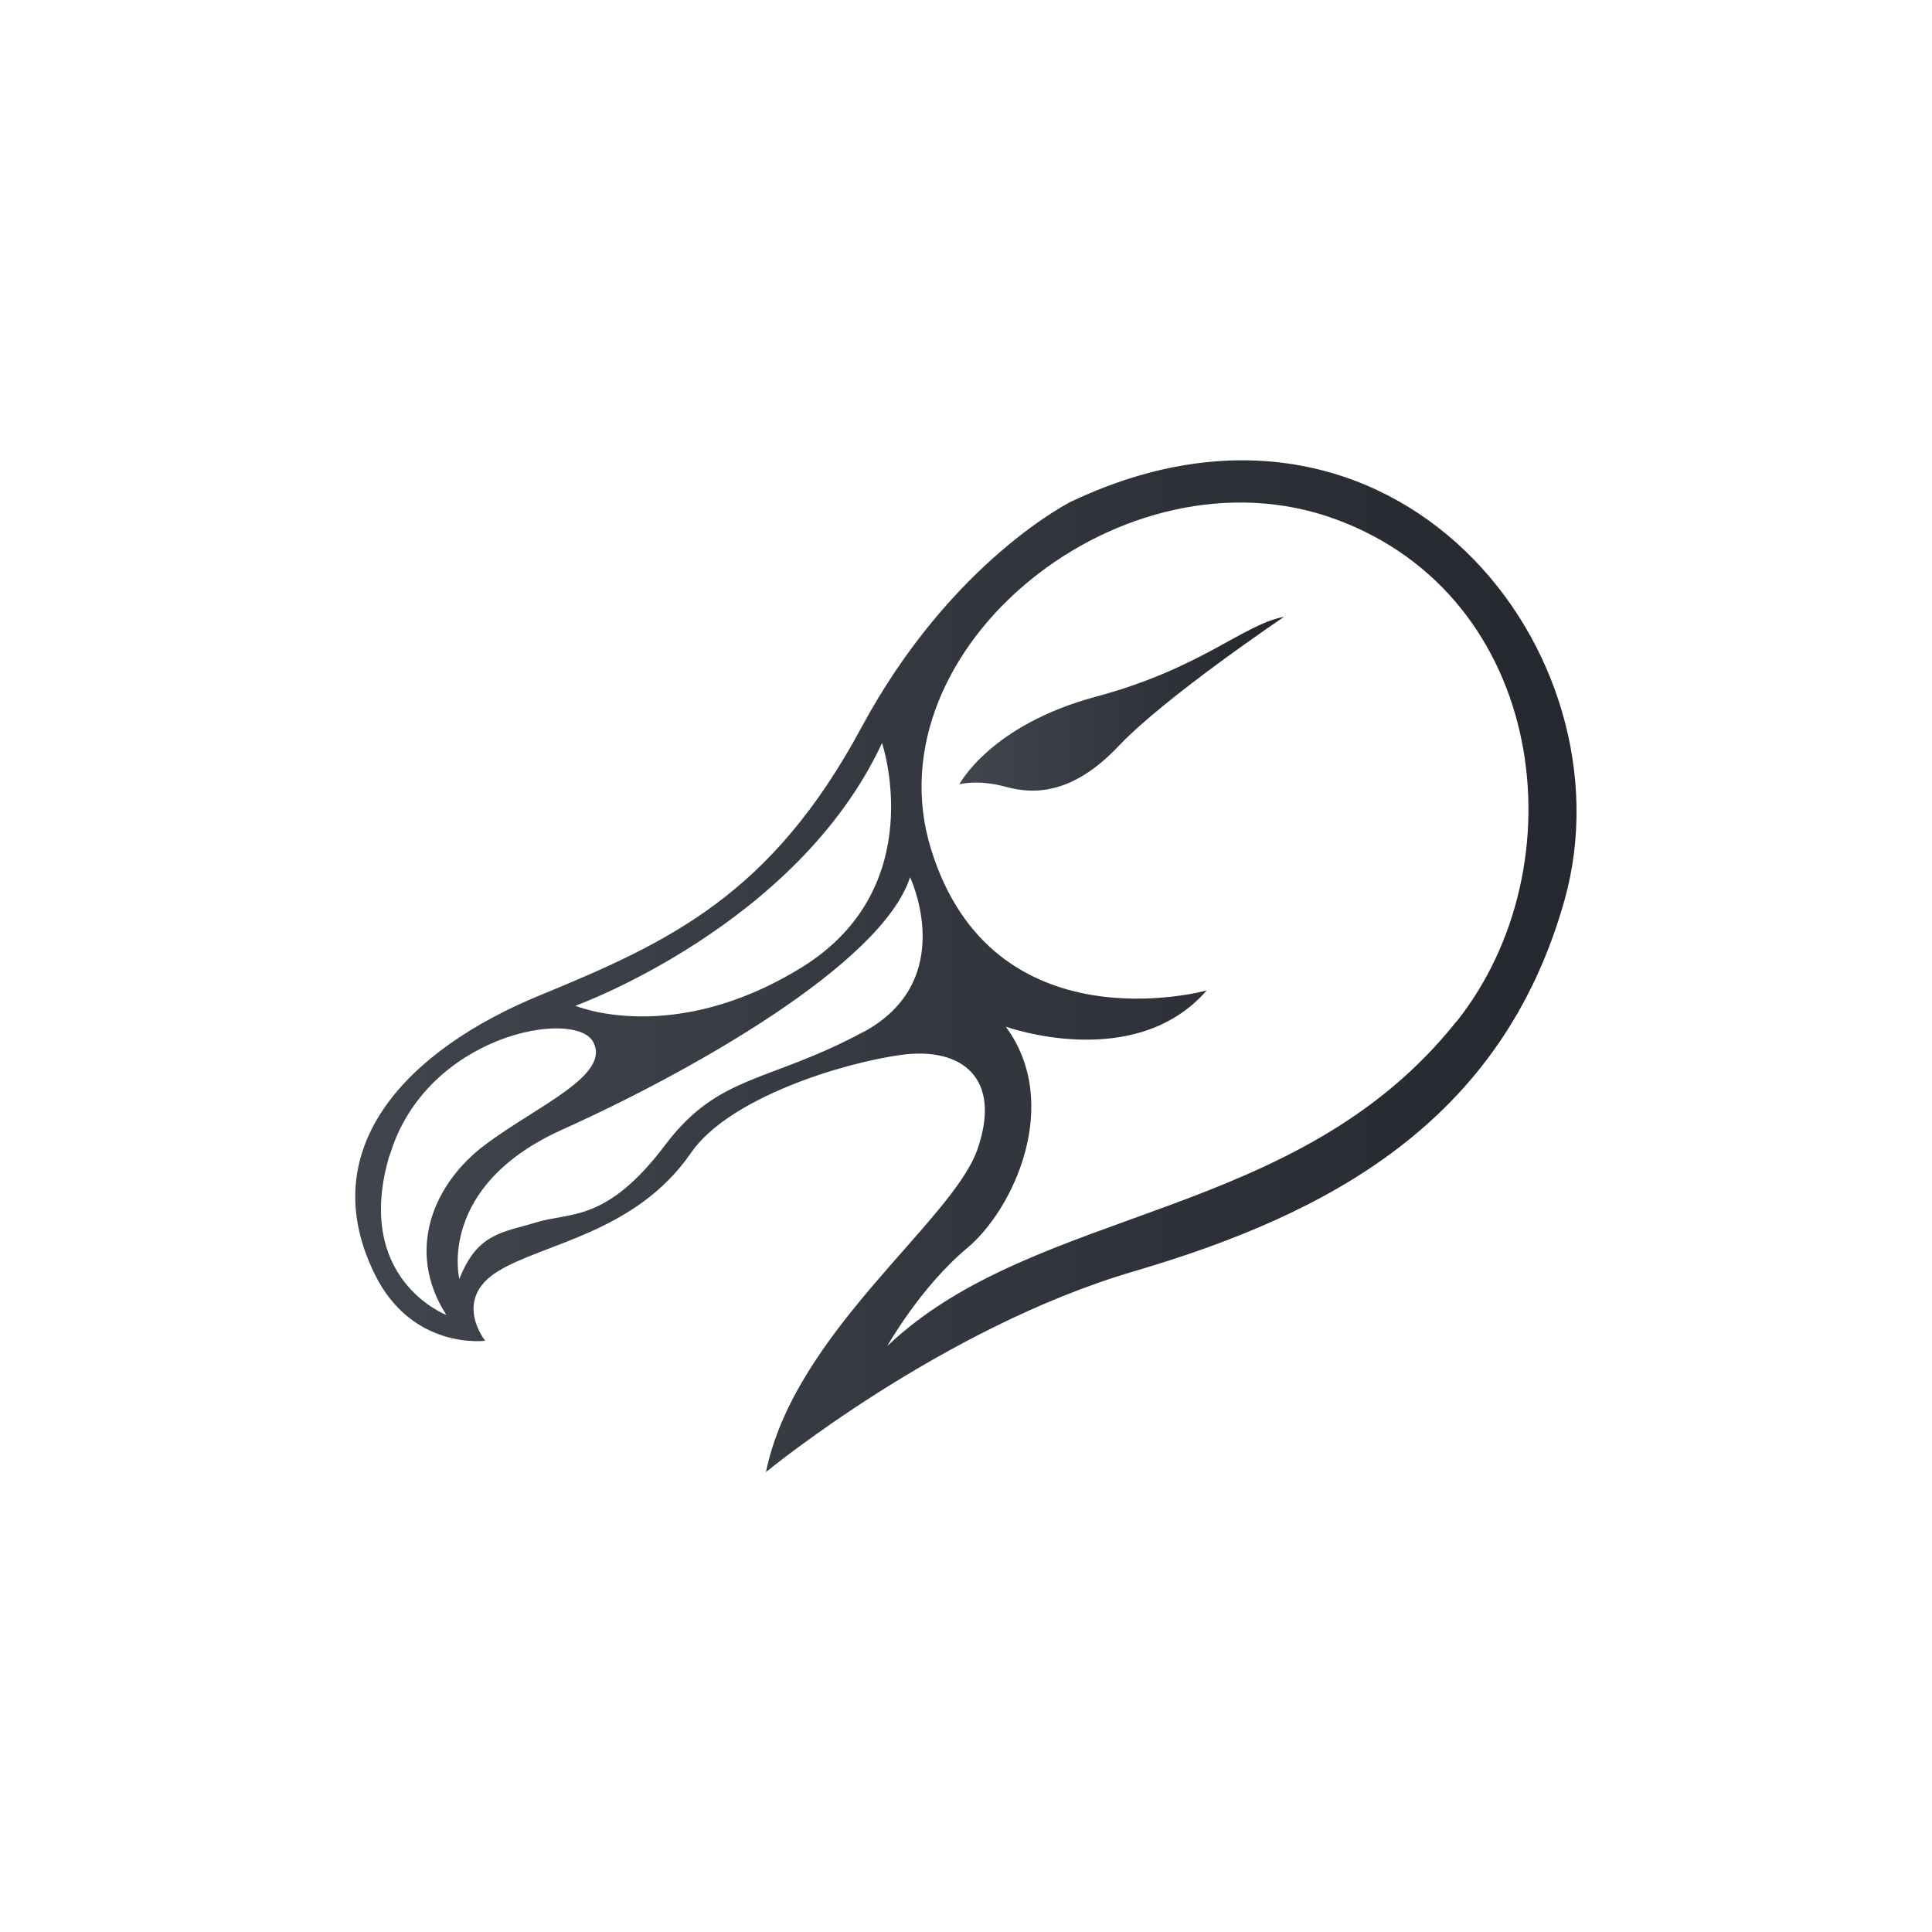
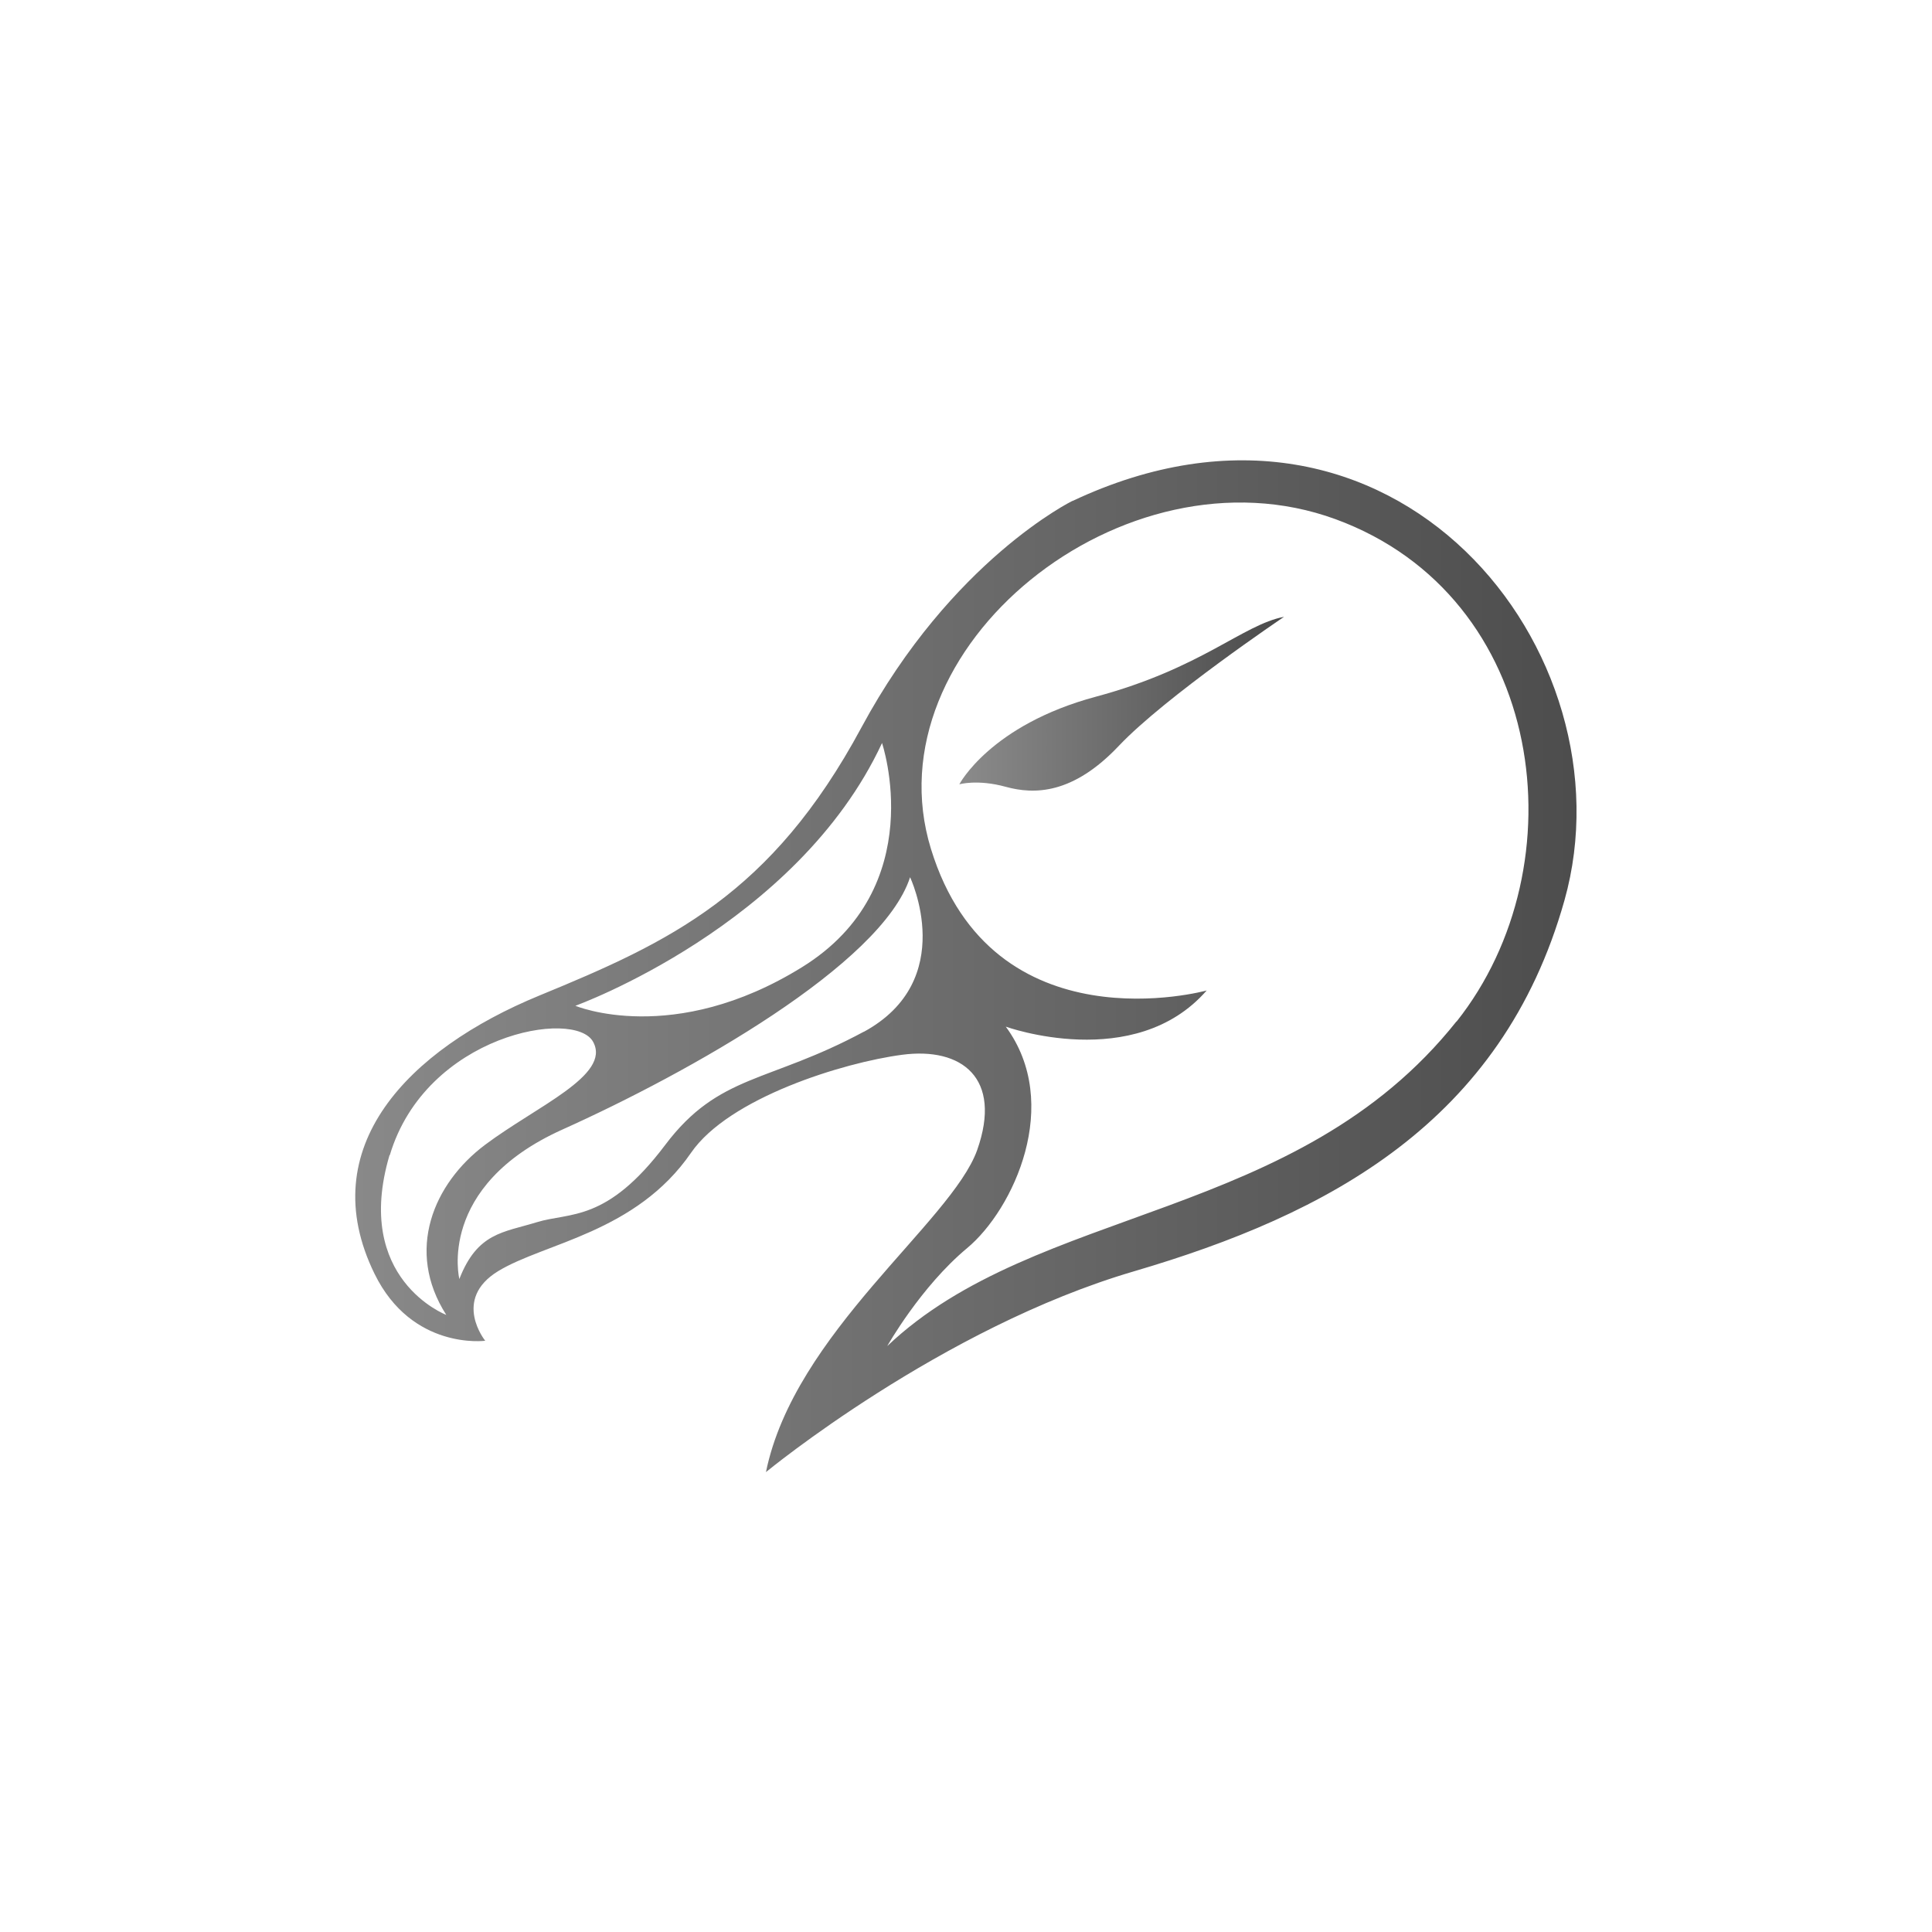
<svg xmlns="http://www.w3.org/2000/svg" xmlns:xlink="http://www.w3.org/1999/xlink" xml:space="preserve" width="48" height="48" version="1.1" style="shape-rendering:geometricPrecision; text-rendering:geometricPrecision; image-rendering:optimizeQuality; fill-rule:evenodd; clip-rule:evenodd" viewBox="0 0 6944 6944">
  <defs>
    <style type="text/css">
			
    .fil1 {fill:url(#id0)}
    .fil2 {fill:url(#id1)}
-     .fil0 {fill:url(#id2)}
   
		</style>
    <linearGradient id="id0" gradientUnits="userSpaceOnUse" x1="1124.06" y1="3272.37" x2="5874.07" y2="3272.37">
-       <stop offset="0" style="stop-color:#41464E" />
-       <stop offset="1" style="stop-color:#24262D" />
+       <stop offset="0" style="stop-color:#8B8B8B" />
+       <stop offset="1" style="stop-color:#4A4A4A" />
    </linearGradient>
    <linearGradient id="id1" gradientUnits="userSpaceOnUse" xlink:href="#id0" x1="3448.14" y1="2536.25" x2="4614.8" y2="2536.25">
		</linearGradient>
  </defs>
  <g id="Layer_x0020_1">
-     <polygon class="fil0" points="0,6944 6944,6944 6944,0 0,0 " />
    <path class="fil1" d="M5235 3671c-574,722 -1509,657 -2046,1167 0,0 120,-213 287,-352 167,-139 343,-519 139,-796 0,0 463,167 722,-130 0,0 -769,213 -991,-509 -222,-722 694,-1463 1454,-1185 759,278 881,1245 435,1806zm-2130 37c-343,185 -521,151 -714,407 -211,280 -342,241 -462,278 -120,37 -213,37 -278,204 0,0 -83,-333 370,-537 454,-204 1148,-593 1250,-907 0,0 176,370 -167,556zm-1704 444c130,-435 667,-528 731,-407 65,120 -204,231 -389,370 -185,139 -287,380 -139,611 0,0 -336,-128 -204,-574zm1769 -1482c0,0 176,519 -287,806 -463,287 -815,139 -815,139 0,0 796,-287 1102,-944zm685 -870c0,0 -435,213 -759,815 -324,602 -690,771 -1157,963 -472,194 -815,546 -593,1000 135,276 398,241 398,241 0,0 -120,-148 46,-250 167,-102 496,-138 694,-426 136,-197 546,-324 759,-352 213,-28 361,83 269,343 -93,259 -657,657 -759,1157 0,0 630,-519 1324,-722 694,-204 1321,-533 1546,-1333 250,-889 -611,-1981 -1769,-1435z" />
    <path class="fil2" d="M3448 2819c0,0 65,-19 167,9 102,28 241,28 407,-148 167,-176 593,-463 593,-463 -148,28 -296,185 -676,287 -380,102 -491,315 -491,315z" />
  </g>
</svg>
